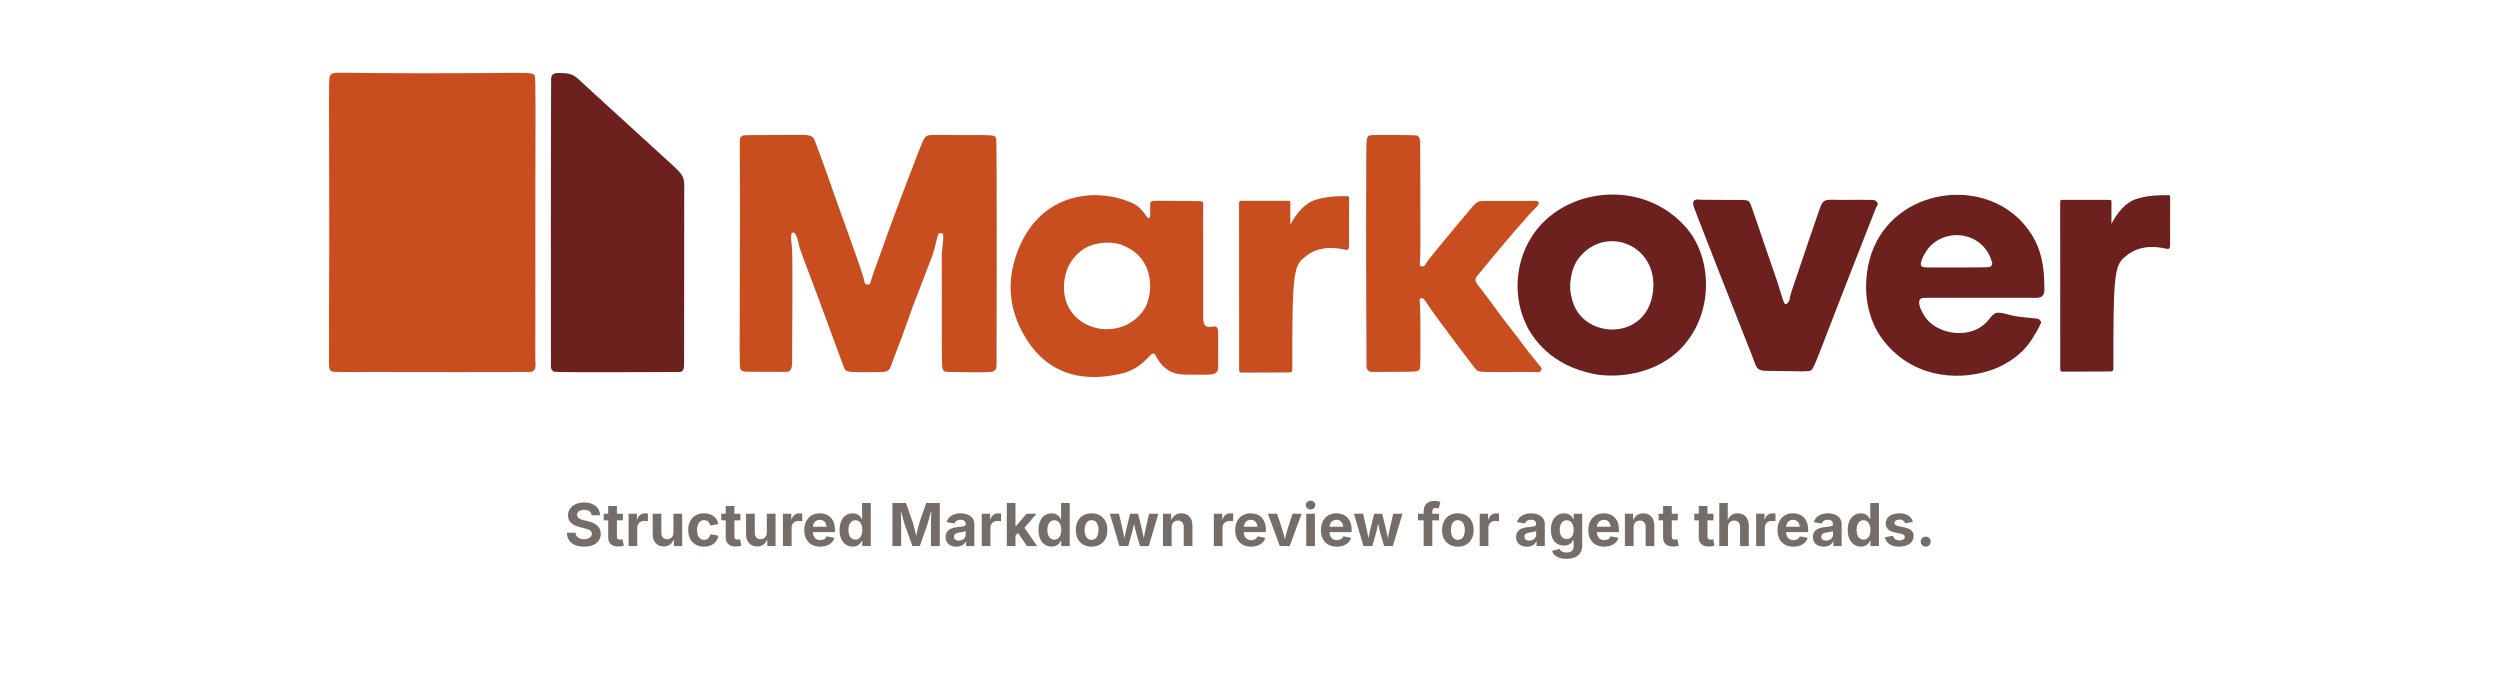
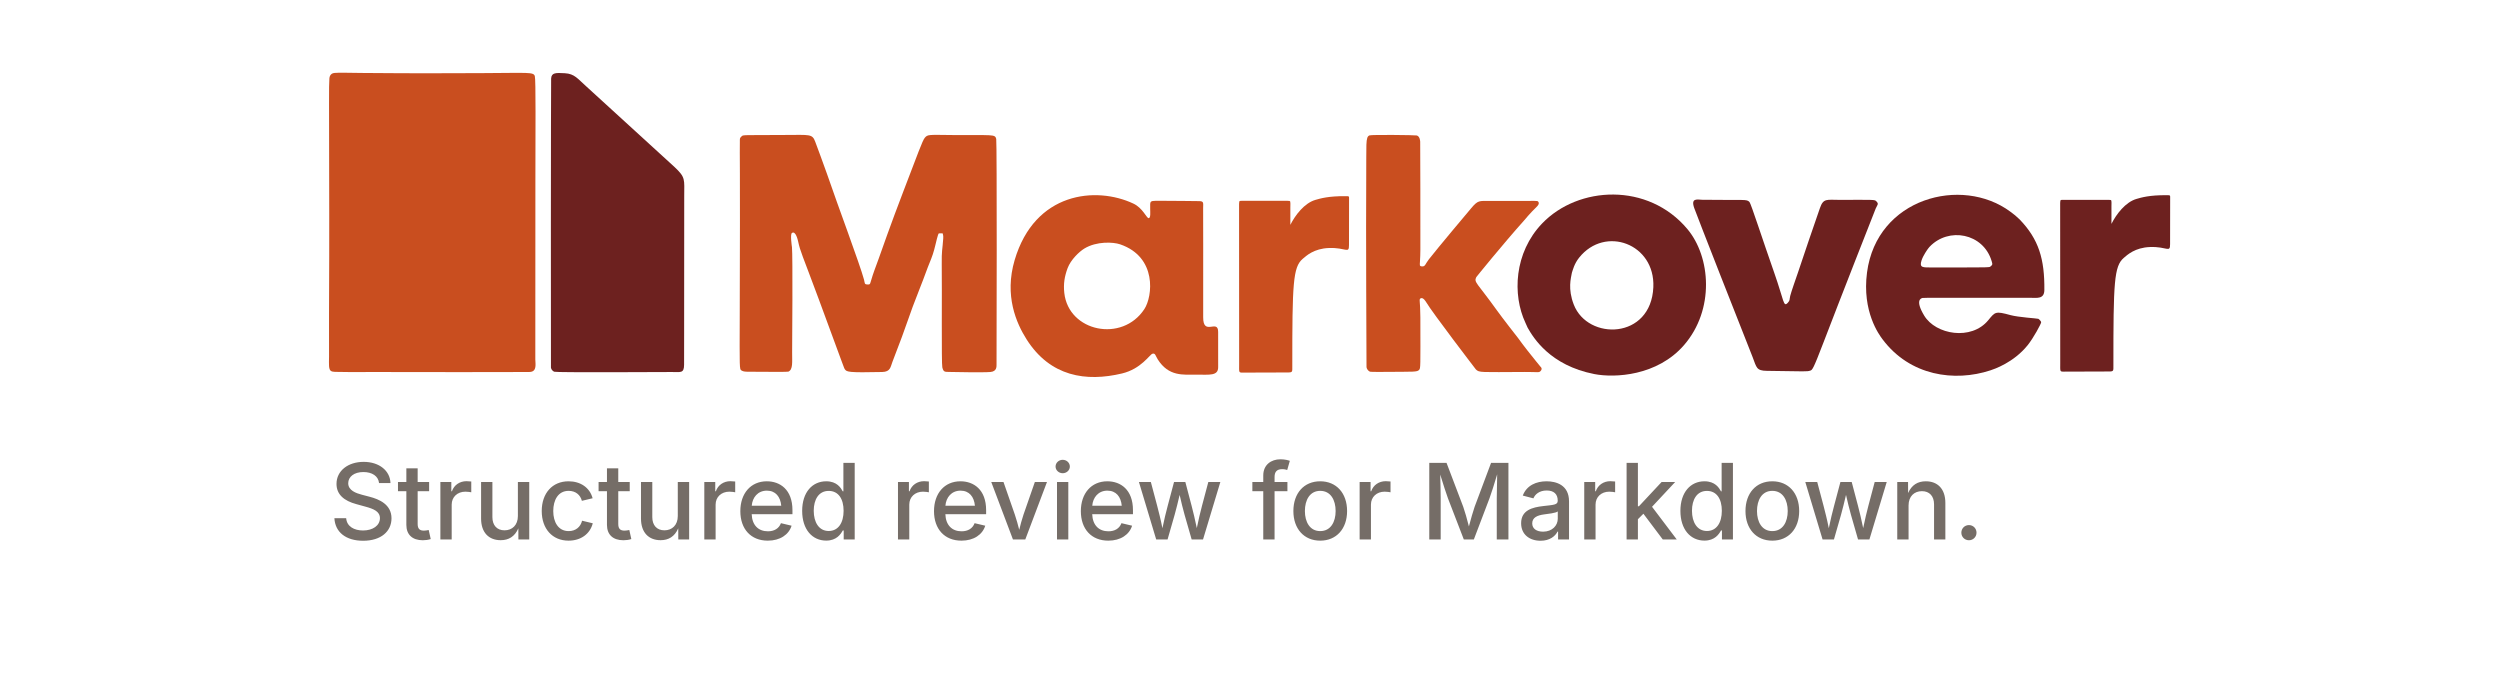
<svg xmlns="http://www.w3.org/2000/svg" viewBox="0 0 760 210" role="img" aria-labelledby="leader-title leader-description">
  <style>
-     .descriptor {
+     .tagline {
      fill: #756d67;
-       font: 700 18px/1.2 -apple-system, BlinkMacSystemFont, "Segoe UI", sans-serif;
+       font: 500 32px/1.2 -apple-system, BlinkMacSystemFont, "Segoe UI", sans-serif;
    }
    @media (prefers-color-scheme: dark) {
-       .descriptor { fill: #c9d1d9; }
+       .tagline { fill: #c9d1d9; }
    }
  </style>
  <svg x="100" y="22" width="560" height="93" viewBox="0 0 1889 313" aria-hidden="true" fill-rule="evenodd" clip-rule="evenodd" stroke-linejoin="round" stroke-miterlimit="2">
    <g transform="matrix(1,0,0,1,-137.1215,-179.6212)">
      <g transform="matrix(3,0,0,3,0,0)">
        <g>
          <g transform="matrix(0.914659,0,0,0.914659,24.32807,13.84713)">
            <path d="M23.408,156.504C23.354,129.994 23.513,130.007 23.481,103.5C23.424,56.568 23.322,56.576 23.537,52.502C23.55,52.273 23.642,50.52 25.493,50.401C29.885,50.118 29.888,50.695 80.5,50.473C98.107,50.395 99.756,50.013 100.306,51.562C100.717,52.72 100.543,72.855 100.524,91.5C100.519,96.78 100.462,152.39 100.497,157.5C100.508,159.06 101.191,161.998 98.479,162.155C97.889,162.19 77.593,162.23 68.501,162.207C25.52,162.1 25.451,162.367 24.288,161.876C23.136,161.391 23.394,159.084 23.408,156.504Z" style="fill:#c94e1f" />
          </g>
          <g transform="matrix(0.914659,0,0,0.914659,24.32807,13.84713)">
            <path d="M119.551,55.443C120.902,56.682 152.092,85.157 152.48,85.522C156.731,89.511 156.152,90.098 156.145,96.507C156.081,154.458 156.138,154.455 156.095,159.494C156.067,162.763 154.748,162.155 151.494,162.173C147.982,162.192 108.424,162.405 107.594,162.071C107.446,162.011 106.551,161.65 106.337,160.531C106.265,160.153 106.322,54.011 106.407,52.495C106.533,50.241 108.218,50.336 111.5,50.511C115.192,50.708 116.304,52.569 119.551,55.443Z" style="fill:#6d211f" />
          </g>
        </g>
        <g transform="matrix(1,0,0,1,3.333333,0)">
          <path d="M252.135,114.767C250.917,114.811 250.909,114.758 250.82,114.815C250.54,114.995 249.784,118.268 249.714,118.574C249.623,118.967 249.042,121.486 248.259,123.407C246.22,128.409 246.385,128.448 244.387,133.455C240.111,144.171 240.59,144.335 234.986,158.708C234.311,160.44 234.334,162.11 231.488,162.176C219.693,162.45 219.411,162.102 218.769,161.31C218.388,160.841 218.512,160.772 209.837,137.377C203.869,121.28 203.597,121.381 202.717,117.41C202.657,117.14 201.909,113.769 200.632,114.655C199.966,115.116 200.628,119.356 200.642,119.498C200.945,122.641 200.721,152.628 200.699,155.509C200.675,158.657 201.053,161.37 199.405,162.053C199.103,162.178 192.548,162.118 192.503,162.118C184.515,162.066 184.441,162.232 183.378,161.645C182.682,161.262 182.729,161.016 182.79,142.502C182.969,88.231 182.738,88.236 182.83,83.518C182.852,82.387 182.684,82.268 183.524,81.533C183.977,81.137 184.063,81.188 198.496,81.152C206.786,81.132 207.581,80.747 208.595,83.465C208.922,84.343 211.781,92.011 212.617,94.461C216.211,104.992 223.823,125.247 225.271,130.605C225.586,131.77 225.305,132.245 226.496,132.262C227.228,132.272 227.297,132.204 227.504,131.502C228.715,127.393 228.872,127.465 230.286,123.434C230.931,121.596 234.489,111.453 238.668,100.567C243.741,87.353 245.221,83.125 246.027,82.141C247.037,80.908 247.386,81.108 255.504,81.176C269.316,81.292 270.059,80.803 270.461,82.509C270.728,83.64 270.612,157.364 270.57,159.503C270.555,160.231 270.753,161.959 268.493,162.171C266.072,162.398 255.626,162.181 254.508,162.158C252.826,162.123 252.451,162.234 252.034,160.592C251.712,159.324 251.957,134.081 251.839,125.49C251.771,120.53 252.076,120.566 252.349,116.518C252.43,115.316 252.161,114.98 252.135,114.767Z" style="fill:#c94e1f" />
        </g>
        <g transform="matrix(0.333333,0,0,0.333333,1.666667,0)">
          <path d="M1028.627,355.506C1028.608,361.502 1028.628,425.342 1028.616,430.458C1028.569,450.148 1043.954,431.692 1043.954,445.394C1043.954,446.929 1043.978,479.582 1043.978,481.586C1043.978,490.71 1035.151,489.238 1021.603,489.238C1008.056,489.238 993.221,491.316 981.979,473.521C979.706,469.924 979.572,466.913 976.612,467.782C973.677,468.644 965.08,483.326 945.342,488.04C908.657,496.802 871.814,491.419 847.464,452.966C837.083,436.572 824.489,408.325 835.281,371.758C855.904,301.879 918.811,295.806 957.094,313.858C966.568,318.326 970.473,328.517 972.555,328.737C975.016,328.996 974.267,322.107 974.267,319.537C974.267,309.794 972.75,311.088 988.505,310.985C995.375,310.94 1023.525,311.296 1024.341,311.296C1029.531,311.296 1028.591,313.26 1028.564,318.45C1028.52,327.007 1028.641,352.621 1028.627,355.506ZM886.189,405.431C885.159,395.997 886.492,388.361 889.578,380.05C892.788,371.404 901.511,363.11 906.778,359.91C919.327,352.288 936.412,353.19 943.467,355.607C981.607,368.669 976.753,409.081 968.324,421.977C945.633,456.688 890.546,445.32 886.189,405.431Z" style="fill:#c94e1f" />
        </g>
        <g transform="matrix(1,0,0,1,2.333333,0)">
          <path d="M376.192,123.521C372.896,126.357 372.653,131.927 372.667,160.168C372.668,162.086 372.827,162.336 371.152,162.333C370.194,162.332 356.614,162.384 355.63,162.384C354.313,162.384 354.495,162.238 354.495,159.5C354.495,157.096 354.469,114.266 354.47,106.166C354.471,103.638 354.397,103.667 355.258,103.667C357.119,103.667 370.55,103.667 371.096,103.667C372.21,103.666 372.013,103.747 372,105.92C371.987,108.093 372,110.213 372,111.88C373.667,108.546 376.808,104.432 380.578,103.34C382.194,102.872 385.046,102.014 390.849,102.076C392.23,102.091 392.068,101.978 392.068,103.481C392.067,109.921 392.044,118.249 392.044,118.808C392.044,121.892 391.026,119.59 385.202,119.791C380.052,119.969 377.391,122.49 376.192,123.521Z" style="fill:#c94e1f" />
        </g>
        <path d="M454.293,110.305C446.951,118.499 437.91,129.7 437.886,129.749C437.004,131.564 438.089,131.539 444.981,141.161C446.901,143.84 451.674,149.933 452.265,150.689C452.85,151.436 453.383,152.418 458.385,158.587C459.654,160.152 459.635,160.138 459.836,160.365C459.844,160.375 460.682,160.974 459.872,161.841C459.272,162.484 459.114,162.146 454.497,162.163C439.166,162.222 438.926,162.439 437.741,161.281C437.684,161.226 422.855,141.876 420.738,138.274C420.646,138.119 419.723,136.548 418.887,136.987C418.189,137.353 418.761,137.612 418.774,143.491C418.814,160.736 418.843,160.826 418.377,161.41C417.716,162.241 416.475,162.049 407.493,162.135C407.021,162.139 401.858,162.189 401.587,162.076C401.441,162.016 400.575,161.656 400.367,160.524C400.35,160.432 400.14,110.756 400.267,96.493C400.376,84.283 399.938,81.811 401.411,81.292C402.203,81.013 417.106,81.182 417.563,81.323C418.653,81.659 418.711,83.295 418.718,83.491C418.79,85.492 418.764,111.97 418.777,120.494C418.78,122.499 418.707,122.479 418.635,124.488C418.595,125.612 418.353,126.073 419.477,126.086C420.463,126.097 420.484,125.199 421.688,123.655C424.693,119.8 434.98,107.578 436.148,106.191C438.49,103.408 438.865,103.695 442.501,103.711C446.819,103.731 446.849,103.694 450.504,103.711C458.565,103.749 458.677,103.51 459.066,103.965C459.634,104.63 458.744,105.498 458.647,105.591C456.043,108.129 454.599,109.959 454.293,110.305Z" style="fill:#c94e1f" />
        <g transform="matrix(0.333333,0,0,0.333333,-1.333333,-0.333333)">
          <path d="M1370.322,442.073C1368.261,437.502 1368.281,437.529 1368.096,437.137C1354.579,408.404 1356.431,365.142 1385.233,335.162C1422.316,296.561 1493.79,292.933 1534.057,340.847C1558.142,369.505 1562.214,423.531 1530.745,459.893C1503.296,491.61 1459.668,493.756 1438.655,489.636C1393.383,480.757 1376.214,452.497 1370.322,442.073ZM1415.688,385.815C1416.636,383.013 1418.108,376.555 1423.163,370.235C1449.736,337.012 1501.157,355.992 1499.236,400.521C1496.913,454.377 1432.077,455.495 1417.657,418.439C1411.308,402.122 1414.793,391.041 1415.688,385.815Z" style="fill:#6d211f" />
        </g>
        <g transform="matrix(1,0,0,1,-4.333333,-0.333333)">
          <path d="M536.679,157.426C532.62,147.27 517.504,108.704 516.707,106.431C515.454,102.855 517.876,103.616 519.5,103.638C534.312,103.839 534.571,103.341 535.609,104.403C536.112,104.918 540.12,117.359 544.085,128.642C547.447,138.211 547.166,140.517 548.717,138.833C549.495,137.989 549.219,137.858 549.524,136.508C549.811,135.234 551.801,129.658 552.215,128.407C555.838,117.444 555.938,117.496 559.658,106.559C560.869,102.997 562.016,103.686 566.502,103.673C578.254,103.638 578.367,103.587 578.896,104.094C579.941,105.094 579.33,105.297 578.761,106.611C578.485,107.247 566.267,138.384 560.819,152.63C557.309,161.81 557.059,161.823 556.348,162.045C555.215,162.399 555.207,162.313 541.507,162.114C537.956,162.062 538.045,161.002 536.679,157.426Z" style="fill:#6d211f" />
        </g>
        <g transform="matrix(0.333333,0,0,0.333333,-6,-0.333333)">
          <path d="M1888.872,331.106C1908.5,351.462 1914.526,371.84 1914.202,403.497C1914.104,412.965 1906.494,411.435 1900.483,411.454C1869.218,411.554 1806.657,411.469 1798.498,411.458C1797.756,411.457 1789.852,411.446 1789.226,411.612C1787.824,411.983 1781.358,413.694 1790.961,429.665C1802.79,449.337 1839.371,455.503 1856.665,434.451C1863.757,425.817 1863.873,424.911 1879.428,429.177C1887.671,431.438 1906.758,432.532 1908.046,432.985C1908.393,433.107 1910.954,435.291 1910.906,436.638C1910.855,438.061 1903.127,452.56 1897.026,460.11C1882.517,478.067 1862.416,484.678 1858.923,485.827C1822.228,497.897 1776.421,491.642 1748.236,453.959C1744.868,449.456 1727.082,425.677 1732.352,385.479C1742.37,309.057 1829.422,286.263 1879.155,323.001C1884.266,326.776 1884.21,326.792 1888.872,331.106ZM1794.952,361.029C1795.455,360.491 1795.84,359.849 1796.344,359.311C1815.86,338.474 1851.62,345.142 1860.156,373.834C1861.124,377.086 1861.303,377.567 1858.574,379.626C1857.74,380.255 1850.233,380.222 1849.506,380.219C1844.695,380.198 1810.679,380.536 1798.481,380.33C1790.162,380.19 1785.657,381.067 1788.244,373.139C1789.95,367.909 1794.3,361.924 1794.952,361.029Z" style="fill:#6d211f" />
        </g>
        <g transform="matrix(1,0,0,1,283,-0.333333)">
          <path d="M376.192,123.521C372.896,126.357 372.653,131.927 372.667,160.168C372.668,162.086 372.827,162.336 371.152,162.333C370.194,162.332 356.614,162.384 355.63,162.384C354.313,162.384 354.495,162.238 354.495,159.5C354.495,157.096 354.469,114.266 354.47,106.166C354.471,103.638 354.397,103.667 355.258,103.667C357.119,103.667 370.55,103.667 371.096,103.667C372.21,103.666 372.013,103.747 372,105.92C371.987,108.093 372,110.213 372,111.88C373.667,108.546 376.808,104.432 380.578,103.34C382.194,102.872 385.046,102.014 390.849,102.076C392.23,102.091 392.068,101.978 392.068,103.481C392.067,109.921 392.044,118.249 392.044,118.808C392.044,121.892 391.026,119.59 385.202,119.791C380.052,119.969 377.391,122.49 376.192,123.521Z" style="fill:#6d211f" />
        </g>
      </g>
    </g>
  </svg>
-   <text class="descriptor" x="380" y="166" text-anchor="middle">Structured Markdown review for agent threads.</text>
+   <text class="tagline" x="100" y="164">Structured review for Markdown.</text>
</svg>
